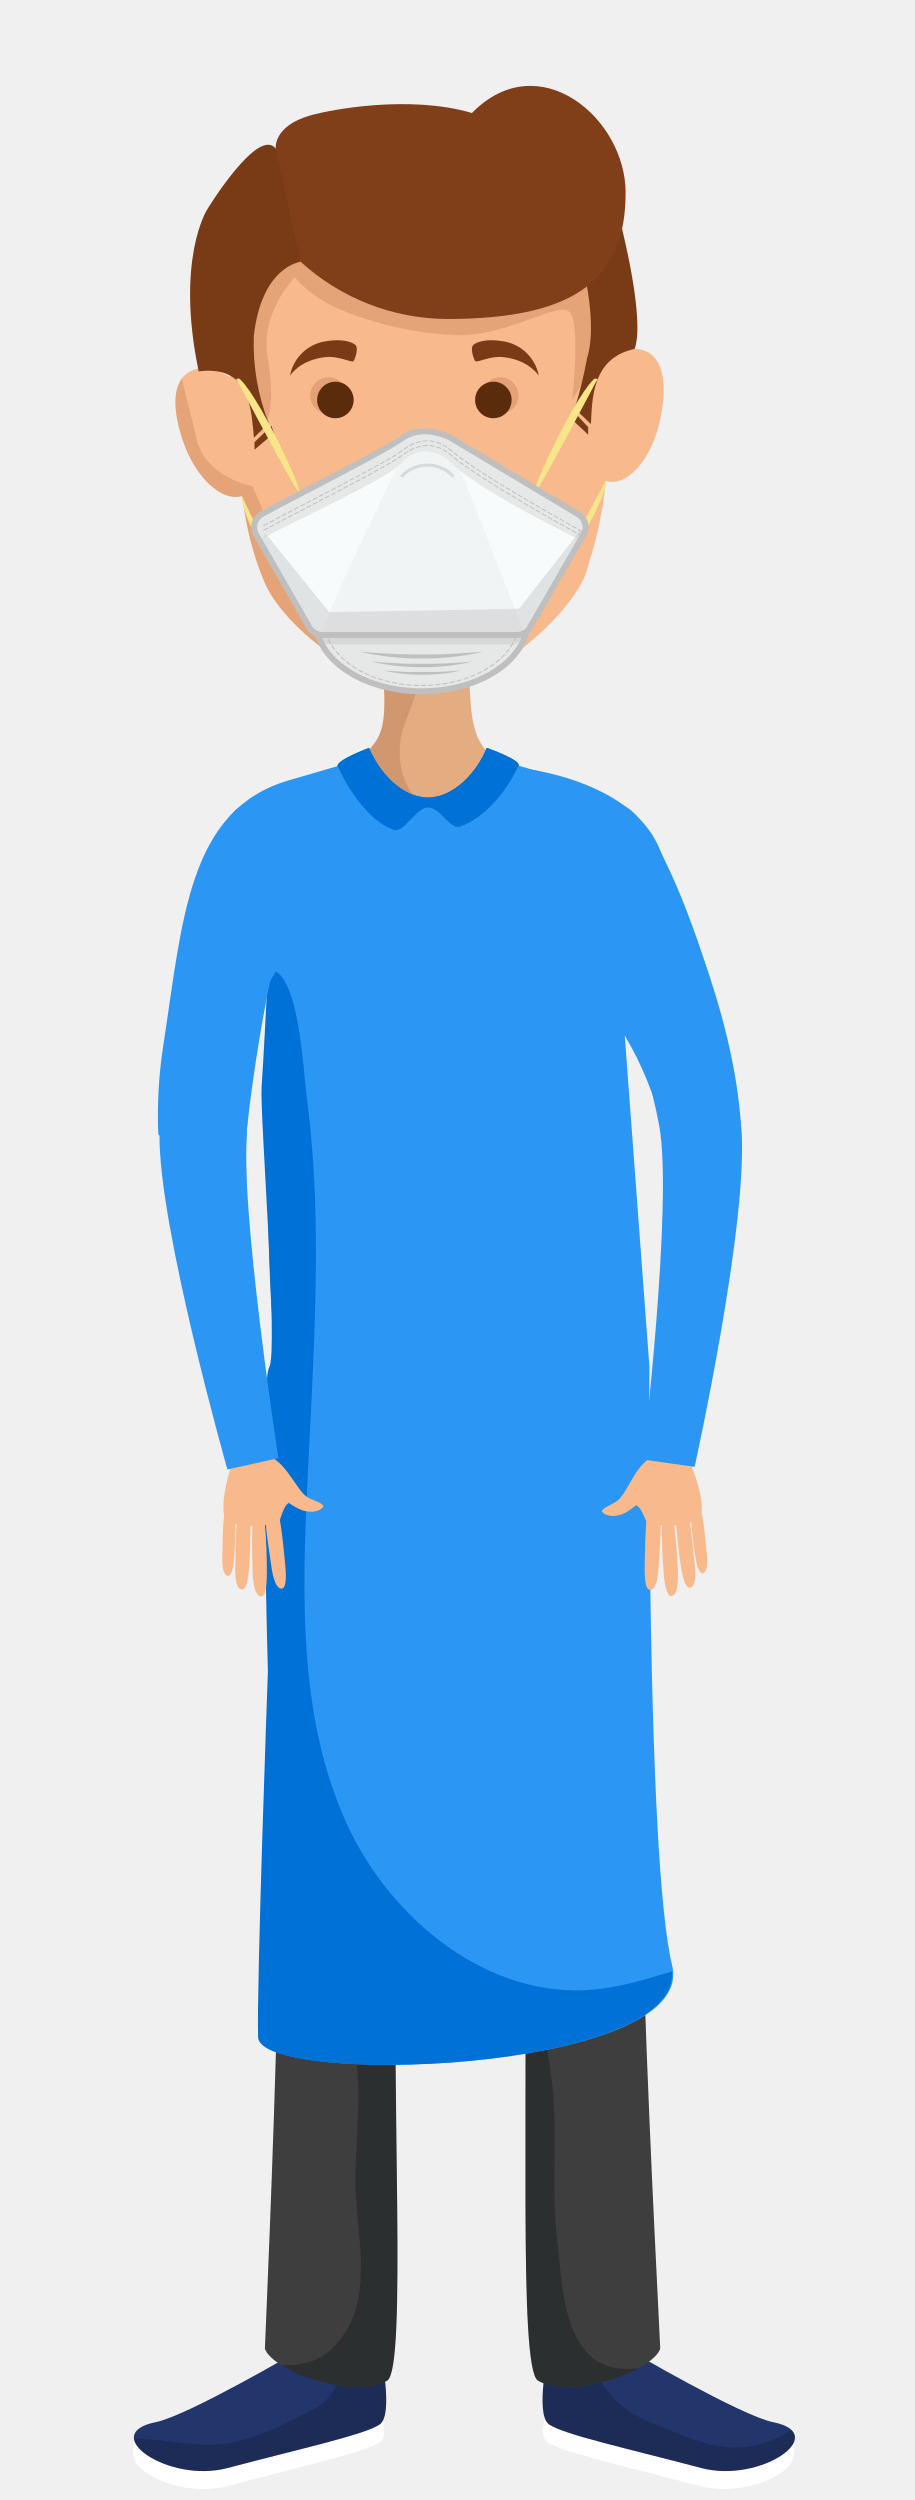
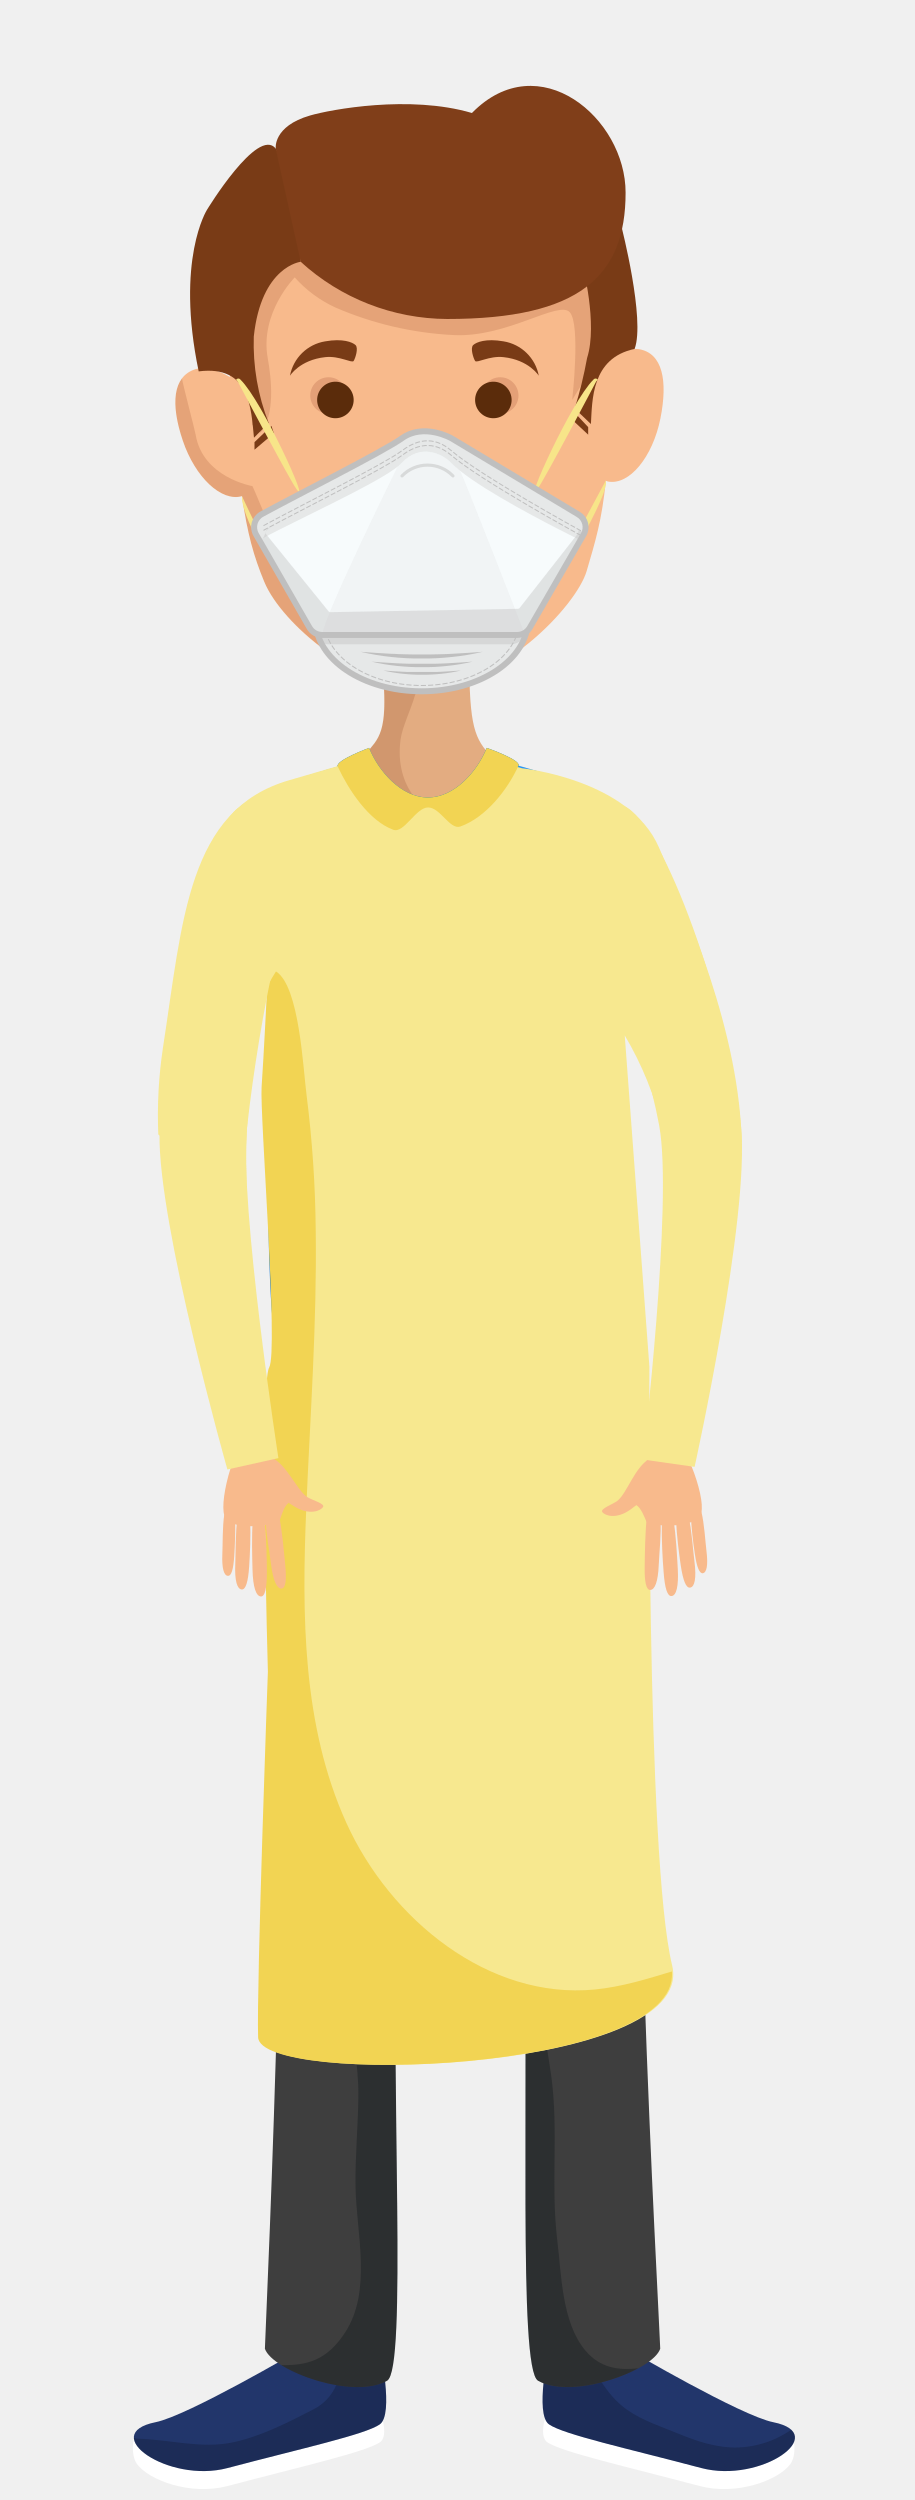
<svg xmlns="http://www.w3.org/2000/svg" viewBox="0 0 300.52 821.26">
  <defs>
-     <style>.cls-1,.cls-21,.cls-22,.cls-24,.cls-25{fill:none;}.cls-2{isolation:isolate;}.cls-3{fill:#fff;}.cls-4{fill:#22366b;}.cls-5{fill:#cfcfcf;}.cls-11,.cls-14,.cls-5,.cls-7,.cls-9{mix-blend-mode:multiply;}.cls-6{fill:#3e3e3e;}.cls-7{fill:#b7c1c6;}.cls-8{fill:#2b96f4;}.cls-9{fill:#ddcfc9;}.cls-10{fill:#e3ac81;}.cls-11{fill:#ebe0da;}.cls-12{fill:#f8ba8c;}.cls-13{fill:#793b16;}.cls-14{fill:#eadbd8;}.cls-15{fill:#5b2c0b;}.cls-16{fill:#803e19;}.cls-17{fill:#0874b7;}.cls-18{fill:#0071d6;}.cls-19{fill:#f7e589;}.cls-20{fill:#e6e8e8;}.cls-21,.cls-22,.cls-24,.cls-25{stroke:#bfbfbf;stroke-miterlimit:10;}.cls-21{stroke-width:1.96px;}.cls-22{stroke-width:0.34px;stroke-dasharray:0 0.68 1.7 0 0 0;}.cls-23,.cls-26{fill:#bfbfbf;}.cls-23{opacity:0.4;}.cls-24,.cls-25{stroke-width:0.33px;}.cls-24{stroke-dasharray:1.63 0 0 0;}.cls-25{stroke-dasharray:0.01 0.64 1.63 0 0 0;}.cls-27{fill:#f7fbfc;}.cls-28{opacity:0.3;}.cls-29{clip-path:url(#clip-path);}.cls-30{opacity:0.5;}</style>
+     <style>.cls-1,.cls-22,.cls-23,.cls-25,.cls-26{fill:none;}.cls-2{isolation:isolate;}.cls-3{fill:#fff;}.cls-4{fill:#22366b;}.cls-5{fill:#cfcfcf;}.cls-11,.cls-14,.cls-5,.cls-7,.cls-9{mix-blend-mode:multiply;}.cls-6{fill:#3e3e3e;}.cls-7{fill:#b7c1c6;}.cls-8{fill:#2b96f4;}.cls-9{fill:#ddcfc9;}.cls-10{fill:#e3ac81;}.cls-11{fill:#ebe0da;}.cls-12{fill:#f8ba8c;}.cls-13{fill:#793b16;}.cls-14{fill:#eadbd8;}.cls-15{fill:#5b2c0b;}.cls-16{fill:#803e19;}.cls-17{fill:#0874b7;}.cls-18{fill:#f7e88f;}.cls-19{fill:#f2d453;}.cls-20{fill:#f7e589;}.cls-21{fill:#e6e8e8;}.cls-22,.cls-23,.cls-25,.cls-26{stroke:#bfbfbf;stroke-miterlimit:10;}.cls-22{stroke-width:1.96px;}.cls-23{stroke-width:0.34px;stroke-dasharray:0 0.68 1.7 0 0 0;}.cls-24,.cls-27{fill:#bfbfbf;}.cls-24{opacity:0.4;}.cls-25,.cls-26{stroke-width:0.33px;}.cls-25{stroke-dasharray:1.63 0 0 0;}.cls-26{stroke-dasharray:0 0.64 1.63 0 0 0;}.cls-28{fill:#f7fbfc;}.cls-29{opacity:0.3;}.cls-30{clip-path:url(#clip-path);}.cls-31{opacity:0.5;}</style>
    <clipPath id="clip-path">
      <path class="cls-1" d="M130.63,153.26s-24.68,50-24.77,55.33,66.38-.65,66.38-.65-20.52-52.84-21.18-53.37-7.58-19-7.58-19-8.42,2.81-8.93,4.6S129,148.21,130.63,153.26Z" />
    </clipPath>
  </defs>
  <g class="cls-2">
    <g id="OBJECT">
      <path class="cls-3" d="M74.76,816.67c24.38-6.46,45.14-11.14,50-14.34,3.3-2.16-.06-10.67-.06-10.67L98.42,778,44,800.84s-1.26,5.41,1,8.59C48.87,814.71,62.51,819.91,74.76,816.67Z" />
      <path class="cls-3" d="M229.85,816.67c-24.38-6.46-45.14-11.14-50-14.34-3.3-2.16.07-10.67.07-10.67L206.19,778l54.43,22.89s1.28,5.41-1,8.59C255.75,814.71,242.1,819.91,229.85,816.67Z" />
      <path class="cls-4" d="M230.35,810.76c-24.37-6.46-45.24-11-50-14.34s0-24.86,0-24.86l26.36.48S243.41,793.58,254,795.7C273.12,799.53,250,815.94,230.35,810.76Z" />
      <path class="cls-5" d="M259.91,798.18A32.37,32.37,0,0,1,240.09,804c-5.9-.33-11.4-2.13-16.83-4.37-5.62-2.32-12.27-4.46-17.26-8-7.22-5.1-10.39-12.88-15.17-19.92l-10.5-.2s-4.78,21.51,0,24.86,25.65,7.88,50,14.34C247,815.16,266.21,804,259.91,798.18Z" />
      <path class="cls-6" d="M151.24,501.37c6.69,10.52,18.82,59,20.73,119.64,2.06,65.48-1.91,157.25,4.78,161.07,11.27,6.44,37.76-3.34,40.14-10.52-.47-13.85-11.72-207.7-5.27-288.71C174.11,461.11,136,477.44,151.24,501.37Z" />
      <path class="cls-7" d="M192.37,772.24c-7.83-9.22-7.92-25-9.31-36.42-2.2-18.15.53-35.88-2-54.09-1.64-11.83-5.71-28.62-.39-39.93,1.86-4,7.39-5.72,10.24-8.72,1.9-2-4.26-3.65-5.51-4.37-1.75-1-2.94-3.21-3.69-5-2.32-5.43-1.66-12.55-2.29-18.31-1.07-9.82-1.92-19.66-2.42-29.53-1.17-22.77,3.57-63-24.21-71.58,6.86,14.8,17.4,60.47,19.17,116.69,2.06,65.48-1.91,157.25,4.78,161.07,8,4.57,23.67,1,32.94-4.08C203.3,778.75,197.18,777.91,192.37,772.24Z" />
      <path class="cls-4" d="M74.76,810.76c24.38-6.46,45.24-11,50-14.34s0-24.86,0-24.86L98.42,772S61.7,793.58,51.11,795.7C32,799.53,55.16,815.94,74.76,810.76Z" />
      <path class="cls-5" d="M124.78,771.56l-14,.26a15.91,15.91,0,0,1-7.93,19.72c-8.18,4.25-17.56,9-26.58,10.83-10.13,2.11-20.82-1-31-1.25a3.31,3.31,0,0,1-1.3-.28c.2,5.94,16.44,13.71,30.78,9.92,24.38-6.46,45.24-11,50-14.34S124.78,771.56,124.78,771.56Z" />
      <path class="cls-6" d="M148.05,499.54c-6.69,10.51-15.8,60.78-17.71,121.47-2.06,65.48,3.52,157.25-3.17,161.07-11.27,6.44-37.76-3.34-40.15-10.52.5-14.29,9.72-207.4,3.23-288.83C127.77,461,163.28,475.61,148.05,499.54Z" />
      <path class="cls-7" d="M148.05,499.54c.49-.78.93-1.54,1.32-2.3-19.23,13-24.76,40.2-27.08,62.34-1.63,15.55-.18,31-1.4,46.53-.47,6.07-.91,13.23-5,18.15-2.58,3.13-5.9,5.3-9.29,7.41,3.52,2.34,7.76,4.3,9.51,8,3.34,7-1.24,11-1,18,.31,10.14,2.64,20.09,2.61,30.27s-1.13,20.53-.92,30.79c.31,15.07,5.45,33.79-3.42,47.48-6,9.23-12.54,10.88-21,10.74,8.9,5.57,26.19,10,34.74,5.13,6.69-3.82,1.11-95.59,3.17-161.07C132.25,560.32,141.36,510.05,148.05,499.54Z" />
      <path class="cls-6" d="M91.46,487.79c-1.88-13.87-1.47-34.4.56-40.38S205,429.17,208.14,445.72c1.24.06,5.67,19.45,3.48,37.13C208.4,508.94,94.57,510.72,91.46,487.79Z" />
      <path class="cls-8" d="M208.14,445.72C189.87,459.61,112,460,92,447.41c-6.68-14.59-2.89-126.52-2.89-126.52S73.38,271.14,77.94,266c9.28-10.5,63.53-21.76,63.53-21.76S199.19,257,205.5,266c3.07,4.39-5.13,45-2.83,88.87C205.11,401.27,211.92,429.75,208.14,445.72Z" />
      <path class="cls-9" d="M191.34,327.68a231.33,231.33,0,0,0,7.64,51c2.09,8.12,3.82,16.33,5.91,24.44a60.72,60.72,0,0,0,2.77,7.91c-1.53-14.81-3.79-33.31-5-56.17-1.38-26.4,1-51.61,2.51-68.46C198,299.31,190.91,313.45,191.34,327.68Z" />
      <path class="cls-9" d="M151.88,447.47c-25,.9-44.8-11.75-48.75-24.87s-2.84-69.46-4.56-94.13c-1.19-17-7.54-30.54-18.72-41.23,3.54,15.51,9.28,33.65,9.28,33.65S85.34,432.82,92,447.41c14.48,9.16,59.48,11.44,90.06,6.7C171.63,453.67,161.91,447.11,151.88,447.47Z" />
      <path class="cls-10" d="M166.45,250.41s-7.19,12.72-24.3,12.72a34,34,0,0,1-26.25-12.61s3.23-1.17,7.07-6.31,4.33-12.36,1.38-37.81c-3.65-31.56,28.72-34.23,30.06-6.45-.81,32.2.27,39.67,4.29,45.35C161.46,249.2,166.45,250.41,166.45,250.41Z" />
      <path class="cls-11" d="M131.57,243.07c1.12-8.51,11-21.63,2.47-29.14a21.86,21.86,0,0,0-9.37-4.66c2.59,23.11,2.1,29.86-1.7,34.94s-7.07,6.31-7.07,6.31A39.77,39.77,0,0,0,136.25,262C132.41,257.22,130.58,250.66,131.57,243.07Z" />
      <path class="cls-12" d="M209.93,114.71c-2.39-.42-5.66.56-8.78,2.52.21-8.64.35-17.75.49-27.38.49-34.42-35.73-51.47-65.7-47.94C98.51,46.31,73.25,61.56,74.06,92c.21,8,.65,19.35,1.48,31.85-4.05-2.44-8.53-3.47-11.41-2.55-7.42,2.39-8.14,11.46-4.07,23.5S72.74,164.94,79.49,163c1.81,12.55,3.86,19.76,7.32,28.14,5.81,14.06,31,34.87,51.78,34.87,25.34,0,50.75-26.93,54.12-38.39,2.88-9.81,5-16.63,6.31-29.67a4.41,4.41,0,0,0,.7.23c7,1.34,14.68-8,17.23-20.71C219.46,124.93,217.59,116,209.93,114.71Z" />
      <path class="cls-11" d="M104.11,204.85c-4.75-5.83-10.86-15.29-12.65-22.57-2.06-8.38-8.53-22.59-8.53-22.59s-16.33-2.78-18.66-16.9c-.26-1.59-4.34-16.93-4.49-18.52-3.13,4.12-2.77,11.47.28,20.49,4.09,12.05,12.68,20.18,19.43,18.19,1.81,12.55,3.86,19.76,7.32,28.14,5.17,12.51,25.71,30.35,44.78,34.14C121.06,220.11,111.49,213.91,104.11,204.85Z" />
      <path class="cls-11" d="M201.5,99c-3.73-10.17-2.38-20-11.22-22.37-5.73-1.53-31.77,21-37.47,19.43-12.69-3.62-23.34-8.25-33.41-16.8-3.08-2.62-8.78-7.33-12.74-3.44-2.54,2.5-8.6-2.78-10,.45-3.34,7.58-8-2.14-13.28,4.39-1.63,2-4,13.07-5.9,14.79-2.92,2.65,4.72,23.88,5.06,27.4a138.43,138.43,0,0,1,.26,16.79c.26-.32,2.58,2.77,2.85,2.44,4.72-5.83,3.59-17.27,2.3-24.43-2.68-14.89,8.87-26.52,8.87-26.52A40.69,40.69,0,0,0,110.14,101a111.61,111.61,0,0,0,39,9.08c17.48.86,34.48-11.6,38.06-7.48s.77,28.76.77,28.76S204.16,106.23,201.5,99Z" />
      <path class="cls-13" d="M98.78,86s0-25.24-8.2-37.2C84.69,41.45,68,68.91,68,68.91S57.59,85.3,65.27,122c17-2.15,17.19,12.3,18.16,21.79,1.71-1.77,4.84-4.83,4.84-4.83a71.19,71.19,0,0,1-4.9-28.39C85.83,87.44,98.78,86,98.78,86Z" />
      <path class="cls-13" d="M191.32,86.91s5.14,19.44,1.54,30.7a139.3,139.3,0,0,1-4.07,16.59l5.33,5.11c.45-7.73.08-21.7,14.35-24.68,3.57-9.57-4.35-40.33-4.35-40.33Z" />
      <path class="cls-13" d="M116.18,118.57c-.55.85-4.66-1.76-9.31-1.25-8.44.91-11.62,6.12-11.62,6.12a14.08,14.08,0,0,1,11.6-11.31c5.75-1,8.87.25,9.93,1.21S116.72,117.72,116.18,118.57Z" />
      <path class="cls-11" d="M118.22,181.05c2.2,27.6,37.36,27.11,37.36,0Z" />
      <path class="cls-14" d="M136.9,160.52c-4.73,0-8.69-2.05-9.71-4.79a4,4,0,0,0-.27,1.4c0,3.42,4.47,6.19,10,6.19s10-2.77,10-6.19a4,4,0,0,0-.27-1.4C145.59,158.47,141.63,160.52,136.9,160.52Z" />
      <path class="cls-14" d="M113.92,129.93a6,6,0,1,1-6-6A6,6,0,0,1,113.92,129.93Z" />
      <path class="cls-15" d="M116.18,131.39a6,6,0,1,1-6-6A6,6,0,0,1,116.18,131.39Z" />
      <path class="cls-13" d="M156.07,118.57c.54.85,4.65-1.76,9.3-1.25,8.44.91,11.63,6.12,11.63,6.12a14.09,14.09,0,0,0-11.61-11.31c-5.75-1-8.87.25-9.93,1.21S155.52,117.72,156.07,118.57Z" />
      <path class="cls-14" d="M158.32,129.93a6,6,0,1,0,6-6A6,6,0,0,0,158.32,129.93Z" />
      <path class="cls-15" d="M156.07,131.39a6,6,0,1,0,6-6A6,6,0,0,0,156.07,131.39Z" />
      <path class="cls-16" d="M205.51,63.31c0,27.48-15.17,41.48-58.63,41.48A71.83,71.83,0,0,1,98.78,86l-8.2-37.2s-1-7.3,11.28-10.86c6.7-1.94,32.68-6.86,53.17-.82C177,14.68,205.56,38.86,205.51,63.31Z" />
      <path class="cls-17" d="M159.9,245.68c-3.08,7.66-10.57,16.3-19.33,16.3s-16.25-8.64-19.33-16.3c0,0-11.22,4.17-10.31,6.11,3.62,7.74,10.19,17.79,18.24,20.79,3.55,1.33,7.45-7.33,11.46-7.33s7.18,7.48,10.61,6.26c8.36-3,15.45-12,19.1-20C171.19,249.64,159.9,245.68,159.9,245.68Z" />
      <polygon class="cls-13" points="193.22 142.79 187.45 137.42 188.24 135 193.22 140.31 193.22 142.79" />
      <polygon class="cls-13" points="83.6 147.73 89.96 142.33 89.17 139.91 83.6 145.24 83.6 147.73" />
      <path class="cls-3" d="M118.24,180.93c2.2,22.34,37.32,21.94,37.32,0Z" />
      <path class="cls-8" d="M112.49,250l-.12-.12S119.82,247.81,112.49,250Z" />
-       <path class="cls-8" d="M216.49,278.45c-9.61-22.46-45-26.07-45-26.07l-3.9-1.08L156.83,260l-7.92,4h-5.65l-11.76-1.12h-6L122.6,260l-9-9.11c-3.07.91-8.72,2.56-18.58,5.41-33.45,9.66-35,46-41.52,88.08A150,150,0,0,0,52,372.68a166,166,0,0,0,29,18.69c-.06-2.8-.11-5.78-.13-9A204.58,204.58,0,0,1,82,359.74v0a234.43,234.43,0,0,1,6.13-34.54S87,348,86.35,357s5.54,87,2.43,92.26-.42,99.93-.42,99.93S84.64,652.79,85.2,669.23c.55,16.11,138.69,11.91,135.92-21.63a12.25,12.25,0,0,0-.33-2c-8.63-35.39-7.46-196.64-7.46-196.64l-8.1-108.81a110.79,110.79,0,0,1,12.42,30.55c1.33,5.65,1.84,13.63,1.92,21.84l.47-.11a21.25,21.25,0,0,1,5.45-.07c1-.92,4-3.16,3.82-1.68s1.26,1.15,1.47,1.11c3.48-4,7.73-5.48,12.91-14.51C243.46,339.1,225.07,298.49,216.49,278.45Z" />
-       <path class="cls-18" d="M84.79,669.23C84.23,652.79,88,549.16,88,549.16s-2.69-94.66.42-99.93S85.3,366,85.94,357s1.78-31.79,1.78-31.79a234.43,234.43,0,0,0-6.13,34.54c-.25-14.9,1.59-29.13,9.07-40.63,7.71,4.83,8.89,31.83,10.06,40.72a379.68,379.68,0,0,1,3,44.58c.41,30.38-1.83,60.71-3.11,91.05-1.47,35-1.31,71.33,13.12,103.24s46.82,58.22,81.68,54.85c8.65-.84,17-3.4,25.32-5.93C223.48,681.14,85.34,685.34,84.79,669.23Z" />
+       <path class="cls-18" d="M216.49,278.45c-9.61-22.46-45-26.07-45-26.07l-3.9-1.08L156.83,260l-7.92,4h-5.65l-11.76-1.12h-6L122.6,260l-9-9.11c-3.07.91-8.72,2.56-18.58,5.41-33.45,9.66-35,46-41.52,88.08A150,150,0,0,0,52,372.68a166,166,0,0,0,29,18.69c-.06-2.8-.11-5.78-.13-9A204.58,204.58,0,0,1,82,359.74v0a234.43,234.43,0,0,1,6.13-34.54S87,348,86.35,357s5.54,87,2.43,92.26-.42,99.93-.42,99.93S84.64,652.79,85.2,669.23c.55,16.11,138.69,11.91,135.92-21.63a12.25,12.25,0,0,0-.33-2c-8.63-35.39-7.46-196.64-7.46-196.64l-8.1-108.81a110.79,110.79,0,0,1,12.42,30.55c1.33,5.65,1.84,13.63,1.92,21.84l.47-.11a21.25,21.25,0,0,1,5.45-.07c1-.92,4-3.16,3.82-1.68s1.26,1.15,1.47,1.11c3.48-4,7.73-5.48,12.91-14.51C243.46,339.1,225.07,298.49,216.49,278.45Z" />
+       <path class="cls-19" d="M84.79,669.23C84.23,652.79,88,549.16,88,549.16s-2.69-94.66.42-99.93S85.3,366,85.94,357s1.78-31.79,1.78-31.79a234.43,234.43,0,0,0-6.13,34.54c-.25-14.9,1.59-29.13,9.07-40.63,7.71,4.83,8.89,31.83,10.06,40.72a379.68,379.68,0,0,1,3,44.58c.41,30.38-1.83,60.71-3.11,91.05-1.47,35-1.31,71.33,13.12,103.24s46.82,58.22,81.68,54.85c8.65-.84,17-3.4,25.32-5.93C223.48,681.14,85.34,685.34,84.79,669.23Z" />
      <path class="cls-12" d="M230.36,497c1.58-5.69-6.36-26.4-11.17-26.28-4,.1-10.43,16.14-10.18,23.7,1.55.88,2.69,3.93,3.33,5.42S228.78,502.71,230.36,497Z" />
      <path class="cls-12" d="M218,516.43c-.33-4.14-.71-10.64-.59-16.32a12.6,12.6,0,0,0,3.85-.81c.83,5.27,1.16,12,1.39,16,.33,5.85-.48,8.84-2,9C219.25,524.51,218.39,521.78,218,516.43Z" />
      <path class="cls-12" d="M223.62,514.2c-.57-3.85-1.35-9.93-1.57-15.25a16,16,0,0,0,4.09-1.11c1.13,4.91,1.5,11.42,2,15.19.68,5.46.07,8.28-1.44,8.51C225.37,521.74,224.37,519.21,223.62,514.2Z" />
      <path class="cls-12" d="M228.26,510.49a130.07,130.07,0,0,1-1.35-13,13.06,13.06,0,0,0,3.49-.94c1,4.19,1.28,9.74,1.68,13,.58,4.67.06,7.07-1.22,7.27C229.75,516.93,228.89,514.76,228.26,510.49Z" />
      <path class="cls-12" d="M211.78,514.57c.07-3.9.11-11.45.77-16.73,1.29.11,3.18,1.27,4.42,1,.31,5-.41,11.5-.57,15.29-.23,5.51-1.3,8.19-2.83,8.17C212.26,522.29,211.69,519.62,211.78,514.57Z" />
      <path class="cls-12" d="M202.85,493c3.06-2.43,5.73-11,10.33-13.66.7,1.1,4.22,6.47,5.18,7.29-3.81,3.29-8.28,7.2-11.4,9.37-4.52,3.15-8.2,1.94-9.11.71C197.07,495.61,201.31,494.19,202.85,493Z" />
-       <path class="cls-8" d="M228.18,481.87l-17-2.41s10-84.66,5.37-109.68c-5.13-27.72-17.86-55.35-17.86-55.35s-6.89-55.09,6.26-49.67,34.75,66.78,38.5,105.33C246.33,399.84,228.18,481.87,228.18,481.87Z" />
+       <path class="cls-18" d="M228.18,481.87l-17-2.41s10-84.66,5.37-109.68c-5.13-27.72-17.86-55.35-17.86-55.35s-6.89-55.09,6.26-49.67,34.75,66.78,38.5,105.33C246.33,399.84,228.18,481.87,228.18,481.87Z" />
      <path class="cls-12" d="M73.75,498c-2-5.54,4.21-26.83,9-27.1,4-.22,11.7,15.25,12.06,22.81-1.48,1-2.37,4.13-2.88,5.67S75.79,503.55,73.75,498Z" />
      <path class="cls-12" d="M87.67,516.35c0-4.15-.15-10.66-.73-16.31a12.92,12.92,0,0,1-3.91-.5c-.4,5.32-.18,12-.08,16.06.14,5.86,1.19,8.77,2.76,8.85C87.05,524.51,87.68,521.71,87.67,516.35Z" />
      <path class="cls-12" d="M81.85,514.59c.26-3.9.55-10,.34-15.34a15.76,15.76,0,0,1-4.16-.77c-.74,5-.58,11.5-.74,15.3-.24,5.5.6,8.26,2.12,8.37C80.72,522.24,81.52,519.63,81.85,514.59Z" />
      <path class="cls-12" d="M76.94,511.26c.22-3.32.46-8.55.29-13.09a13.4,13.4,0,0,1-3.56-.65c-.62,4.25-.48,9.81-.63,13-.2,4.7.52,7.06,1.81,7.15C76,517.79,76.66,515.57,76.94,511.26Z" />
      <path class="cls-12" d="M93.69,514c-.39-3.88-1-11.4-2.12-16.61-1.28.22-3.07,1.53-4.32,1.36.1,5,1.34,11.43,1.8,15.2.68,5.47,2,8.06,3.48,7.91C93.84,521.73,94.19,519,93.69,514Z" />
      <path class="cls-12" d="M100.84,491.74c-3.24-2.18-6.6-10.49-11.4-12.79-.6,1.16-3.68,6.79-4.57,7.68,4.07,3,8.84,6.52,12.12,8.43,4.76,2.77,8.33,1.26,9.14,0C106.83,493.91,102.48,492.83,100.84,491.74Z" />
-       <path class="cls-8" d="M74.7,482.73,91.46,479s-12.9-83.26-10.31-108.57a549.68,549.68,0,0,1,9.43-56.93s1.35-55.19-11.33-48.72S53,333.8,52.4,372.52C51.92,402.4,74.7,482.73,74.7,482.73Z" />
-       <path class="cls-18" d="M159.9,245.68c-3.08,7.66-10.57,16.3-19.33,16.3s-16.25-8.64-19.33-16.3c0,0-11.22,4.17-10.31,6.11,3.62,7.74,10.19,17.79,18.24,20.79,3.55,1.33,7.45-7.33,11.46-7.33s7.18,7.48,10.61,6.26c8.36-3,15.45-12,19.1-20C171.19,249.64,159.9,245.68,159.9,245.68Z" />
-       <path class="cls-19" d="M97.35,160.61c5.08,7-11.13-28.86-18.35-35.89a.88.88,0,0,0-1.43,0l.54.63S95,157.33,97.35,160.61Z" />
-       <path class="cls-19" d="M176.59,160.61c-5.08,7,11.13-28.86,18.35-35.89a.88.88,0,0,1,1.43,0l-.54.63S179,157.33,176.59,160.61Z" />
-       <path class="cls-19" d="M199,157.9s-22,41-23.91,44.49-.47,2.13-.47,2.13S200.67,163.52,199,157.9Z" />
-       <path class="cls-19" d="M79.49,163s14.07,30.12,16.6,31.22-1,.7-1,.7S79.12,171.39,79.49,163Z" />
-       <path class="cls-20" d="M191.66,175.64l-1.09,1.88L174,206.16a4.88,4.88,0,0,1-4.21,2.43h-64a4.84,4.84,0,0,1-4.22-2.45L85.22,177.5l-1.09-1.9A4.84,4.84,0,0,1,86,168.93c11-6.07,40-20.62,46-24.91,7.27-5.23,16.33,0,16.33,0L190,169A4.86,4.86,0,0,1,191.66,175.64Z" />
-       <ellipse class="cls-20" cx="138.53" cy="203.61" rx="34.9" ry="23.48" />
+       <path class="cls-18" d="M74.7,482.73,91.46,479s-12.9-83.26-10.31-108.57a549.68,549.68,0,0,1,9.43-56.93s1.35-55.19-11.33-48.72S53,333.8,52.4,372.52C51.92,402.4,74.7,482.73,74.7,482.73Z" />
+       <path class="cls-19" d="M159.9,245.68c-3.08,7.66-10.57,16.3-19.33,16.3s-16.25-8.64-19.33-16.3c0,0-11.22,4.17-10.31,6.11,3.62,7.74,10.19,17.79,18.24,20.79,3.55,1.33,7.45-7.33,11.46-7.33s7.18,7.48,10.61,6.26c8.36-3,15.45-12,19.1-20C171.19,249.64,159.9,245.68,159.9,245.68Z" />
+       <path class="cls-20" d="M97.35,160.61c5.08,7-11.13-28.86-18.35-35.89a.88.88,0,0,0-1.43,0l.54.63S95,157.33,97.35,160.61Z" />
+       <path class="cls-20" d="M176.59,160.61c-5.08,7,11.13-28.86,18.35-35.89a.88.88,0,0,1,1.43,0l-.54.63S179,157.33,176.59,160.61Z" />
+       <path class="cls-20" d="M199,157.9s-22,41-23.91,44.49-.47,2.13-.47,2.13S200.67,163.52,199,157.9Z" />
+       <path class="cls-20" d="M79.49,163s14.07,30.12,16.6,31.22-1,.7-1,.7S79.12,171.39,79.49,163Z" />
+       <path class="cls-21" d="M191.66,175.64l-1.09,1.88L174,206.16a4.88,4.88,0,0,1-4.21,2.43h-64a4.84,4.84,0,0,1-4.22-2.45L85.22,177.5l-1.09-1.9A4.84,4.84,0,0,1,86,168.93c11-6.07,40-20.62,46-24.91,7.27-5.23,16.33,0,16.33,0L190,169A4.86,4.86,0,0,1,191.66,175.64Z" />
      <ellipse class="cls-21" cx="138.53" cy="203.61" rx="34.9" ry="23.48" />
-       <ellipse class="cls-22" cx="138.53" cy="203.61" rx="32.08" ry="21.58" />
-       <path class="cls-23" d="M168,211.66H107.61a2.59,2.59,0,0,1-2.58-2.58h0a2.58,2.58,0,0,1,2.58-2.57H168a2.58,2.58,0,0,1,2.58,2.57h1.19C171.8,210.5,169.45,211.66,168,211.66Z" />
-       <path class="cls-24" d="M86.56,172.68,88,171.9" />
-       <path class="cls-25" d="M88,171.9c12.18-6.55,38.44-19.63,44-23.81,7.52-5.69,13-2.84,16.33,0,9.5,8.2,42.51,26.28,43.07,26.59" />
-       <path class="cls-24" d="M86.56,174.22l1.43-.78" />
-       <path class="cls-25" d="M88,173.44c12.18-6.55,38.44-19.63,44-23.81,7.52-5.69,13-2.84,16.33,0,9.5,8.2,42.51,26.28,43.07,26.59" />
-       <path class="cls-26" d="M118.44,214.12c3.35.24,6.7.49,10.05.65.84,0,1.67.06,2.51.11l2.51.07L136,215h5l2.51-.05,2.51-.07c.83,0,1.67-.08,2.51-.11,3.35-.16,6.69-.4,10.05-.65a76.36,76.36,0,0,1-10,1.69l-2.52.24-2.52.17-2.52.09-2.52,0-2.52,0-2.53-.09-2.52-.17-2.51-.24A79.85,79.85,0,0,1,118.44,214.12Z" />
-       <path class="cls-26" d="M122.06,217.35c2.78.2,5.54.41,8.31.54l2.07.09,2.08.06,2.07,0h4.15l2.07,0,2.07-.06c.69,0,1.39-.07,2.08-.09,2.76-.13,5.53-.34,8.3-.54a63.48,63.48,0,0,1-8.27,1.4l-2.08.2-2.08.14-2.08.07-2.09,0-2.08,0-2.09-.08-2.08-.14c-.69-.05-1.38-.12-2.08-.19A65.22,65.22,0,0,1,122.06,217.35Z" />
-       <path class="cls-26" d="M125.91,220.26c2.13.15,4.25.31,6.38.41l1.59.07,1.6,0,1.59,0h3.19l1.59,0,1.59,0,1.6-.07c2.12-.1,4.24-.26,6.38-.41a48,48,0,0,1-6.36,1.07c-.53.06-1.06.11-1.6.15l-1.6.11-1.6.06-1.6,0-1.6,0-1.6-.06-1.6-.11-1.6-.15A51,51,0,0,1,125.91,220.26Z" />
-       <path class="cls-27" d="M190.57,177.52,174,206.16a4.88,4.88,0,0,1-4.21,2.43h-64a4.84,4.84,0,0,1-4.22-2.45L85.22,177.5A4,4,0,0,1,86,177c1.53-.84,3.42-1.83,5.56-2.91,13.3-6.73,36.13-17.33,40.4-22,5.94-6.49,13.3-3.2,16.33,0,6.06,6.38,25.18,16.63,35.27,21.8,3.86,2,6.4,3.21,6.4,3.21A4,4,0,0,1,190.57,177.52Z" />
-       <g class="cls-28">
-         <g class="cls-29">
-           <path class="cls-23" d="M190.57,177.52,174,206.16a4.88,4.88,0,0,1-4.21,2.43h-64a4.84,4.84,0,0,1-4.22-2.45L85.22,177.5A4,4,0,0,1,86,177c11-6.07,41-19.49,46-24.9,5.94-6.49,13.3-3.19,16.33,0,8.37,8.81,41.67,25,41.67,25A4,4,0,0,1,190.57,177.52Z" />
+       <ellipse class="cls-22" cx="138.53" cy="203.61" rx="34.9" ry="23.48" />
+       <ellipse class="cls-23" cx="138.53" cy="203.61" rx="32.08" ry="21.58" />
+       <path class="cls-24" d="M168,211.66H107.61a2.59,2.59,0,0,1-2.58-2.58h0a2.58,2.58,0,0,1,2.58-2.57H168a2.58,2.58,0,0,1,2.58,2.57h1.19C171.8,210.5,169.45,211.66,168,211.66Z" />
+       <path class="cls-25" d="M86.56,172.68,88,171.9" />
+       <path class="cls-26" d="M88,171.9c12.18-6.55,38.44-19.63,44-23.81,7.52-5.69,13-2.84,16.33,0,9.5,8.2,42.51,26.28,43.07,26.59" />
+       <path class="cls-25" d="M86.56,174.22l1.43-.78" />
+       <path class="cls-26" d="M88,173.44c12.18-6.55,38.44-19.63,44-23.81,7.52-5.69,13-2.84,16.33,0,9.5,8.2,42.51,26.28,43.07,26.59" />
+       <path class="cls-27" d="M118.44,214.12c3.35.24,6.7.49,10.05.65.84,0,1.67.06,2.51.11l2.51.07L136,215h5l2.51-.05,2.51-.07c.83,0,1.67-.08,2.51-.11,3.35-.16,6.69-.4,10.05-.65a76.36,76.36,0,0,1-10,1.69l-2.52.24-2.52.17-2.52.09-2.52,0-2.52,0-2.53-.09-2.52-.17-2.51-.24A79.85,79.85,0,0,1,118.44,214.12Z" />
+       <path class="cls-27" d="M122.06,217.35c2.78.2,5.54.41,8.31.54l2.07.09,2.08.06,2.07,0h4.15l2.07,0,2.07-.06c.69,0,1.39-.07,2.08-.09,2.76-.13,5.53-.34,8.3-.54a63.48,63.48,0,0,1-8.27,1.4l-2.08.2-2.08.14-2.08.07-2.09,0-2.08,0-2.09-.08-2.08-.14c-.69-.05-1.38-.12-2.08-.19A65.22,65.22,0,0,1,122.06,217.35Z" />
+       <path class="cls-27" d="M125.91,220.26c2.13.15,4.25.31,6.38.41l1.59.07,1.6,0,1.59,0h3.19l1.59,0,1.59,0,1.6-.07c2.12-.1,4.24-.26,6.38-.41a48,48,0,0,1-6.36,1.07c-.53.06-1.06.11-1.6.15l-1.6.11-1.6.06-1.6,0-1.6,0-1.6-.06-1.6-.11-1.6-.15A51,51,0,0,1,125.91,220.26Z" />
+       <path class="cls-28" d="M190.57,177.52,174,206.16a4.88,4.88,0,0,1-4.21,2.43h-64a4.84,4.84,0,0,1-4.22-2.45L85.22,177.5A4,4,0,0,1,86,177c1.53-.84,3.42-1.83,5.56-2.91,13.3-6.73,36.13-17.33,40.4-22,5.94-6.49,13.3-3.2,16.33,0,6.06,6.38,25.18,16.63,35.27,21.8,3.86,2,6.4,3.21,6.4,3.21A4,4,0,0,1,190.57,177.52Z" />
+       <g class="cls-29">
+         <g class="cls-30">
+           <path class="cls-24" d="M190.57,177.52,174,206.16a4.88,4.88,0,0,1-4.21,2.43h-64a4.84,4.84,0,0,1-4.22-2.45L85.22,177.5A4,4,0,0,1,86,177c11-6.07,41-19.49,46-24.9,5.94-6.49,13.3-3.19,16.33,0,8.37,8.81,41.67,25,41.67,25A4,4,0,0,1,190.57,177.52Z" />
        </g>
      </g>
-       <g class="cls-30">
-         <path class="cls-26" d="M132.05,156.85a.5.5,0,0,1-.36-.14.52.52,0,0,1,0-.73,12.08,12.08,0,0,1,8.74-3.7h0a12,12,0,0,1,8.73,3.7.51.51,0,0,1,0,.73.52.52,0,0,1-.73,0,11.11,11.11,0,0,0-16,0A.53.53,0,0,1,132.05,156.85Z" />
+       <g class="cls-31">
+         <path class="cls-27" d="M132.05,156.85a.5.5,0,0,1-.36-.14.52.52,0,0,1,0-.73,12.08,12.08,0,0,1,8.74-3.7h0a12,12,0,0,1,8.73,3.7.51.51,0,0,1,0,.73.52.52,0,0,1-.73,0,11.11,11.11,0,0,0-16,0A.53.53,0,0,1,132.05,156.85Z" />
      </g>
-       <path class="cls-23" d="M190,177.08a.78.78,0,0,1,.25,1l-16.19,28a4.88,4.88,0,0,1-4.21,2.43h-64a4.84,4.84,0,0,1-4.22-2.45l-16.07-28a.78.78,0,0,1,.27-1.06L86,177c1.37-.76.78-2.93,2.66-3.88.36-.19-1.75,1.71-1.54,2l20.74,25.61a.77.77,0,0,0,.68.37l61.6-1.11a.76.76,0,0,0,.68-.43l19-24.25c.19-.39.1-1.38.49-1.18,3.45,1.76-.37,2.93-.37,2.93Z" />
-       <path class="cls-21" d="M84.12,175.6l17.52,30.54a4.84,4.84,0,0,0,4.22,2.45h64a4.85,4.85,0,0,0,4.2-2.43l17.64-30.52A4.86,4.86,0,0,0,190,169l-41.67-25s-9.06-5.23-16.33,0c-6,4.29-34.95,18.84-46,24.9A4.87,4.87,0,0,0,84.12,175.6Z" />
+       <path class="cls-24" d="M190,177.08a.78.78,0,0,1,.25,1l-16.19,28a4.88,4.88,0,0,1-4.21,2.43h-64a4.84,4.84,0,0,1-4.22-2.45l-16.07-28a.78.78,0,0,1,.27-1.06L86,177c1.37-.76.78-2.93,2.66-3.88.36-.19-1.75,1.71-1.54,2l20.74,25.61a.77.77,0,0,0,.68.37l61.6-1.11a.76.76,0,0,0,.68-.43l19-24.25c.19-.39.1-1.38.49-1.18,3.45,1.76-.37,2.93-.37,2.93Z" />
+       <path class="cls-22" d="M84.12,175.6l17.52,30.54a4.84,4.84,0,0,0,4.22,2.45h64a4.85,4.85,0,0,0,4.2-2.43l17.64-30.52A4.86,4.86,0,0,0,190,169l-41.67-25s-9.06-5.23-16.33,0c-6,4.29-34.95,18.84-46,24.9A4.87,4.87,0,0,0,84.12,175.6Z" />
    </g>
  </g>
</svg>
